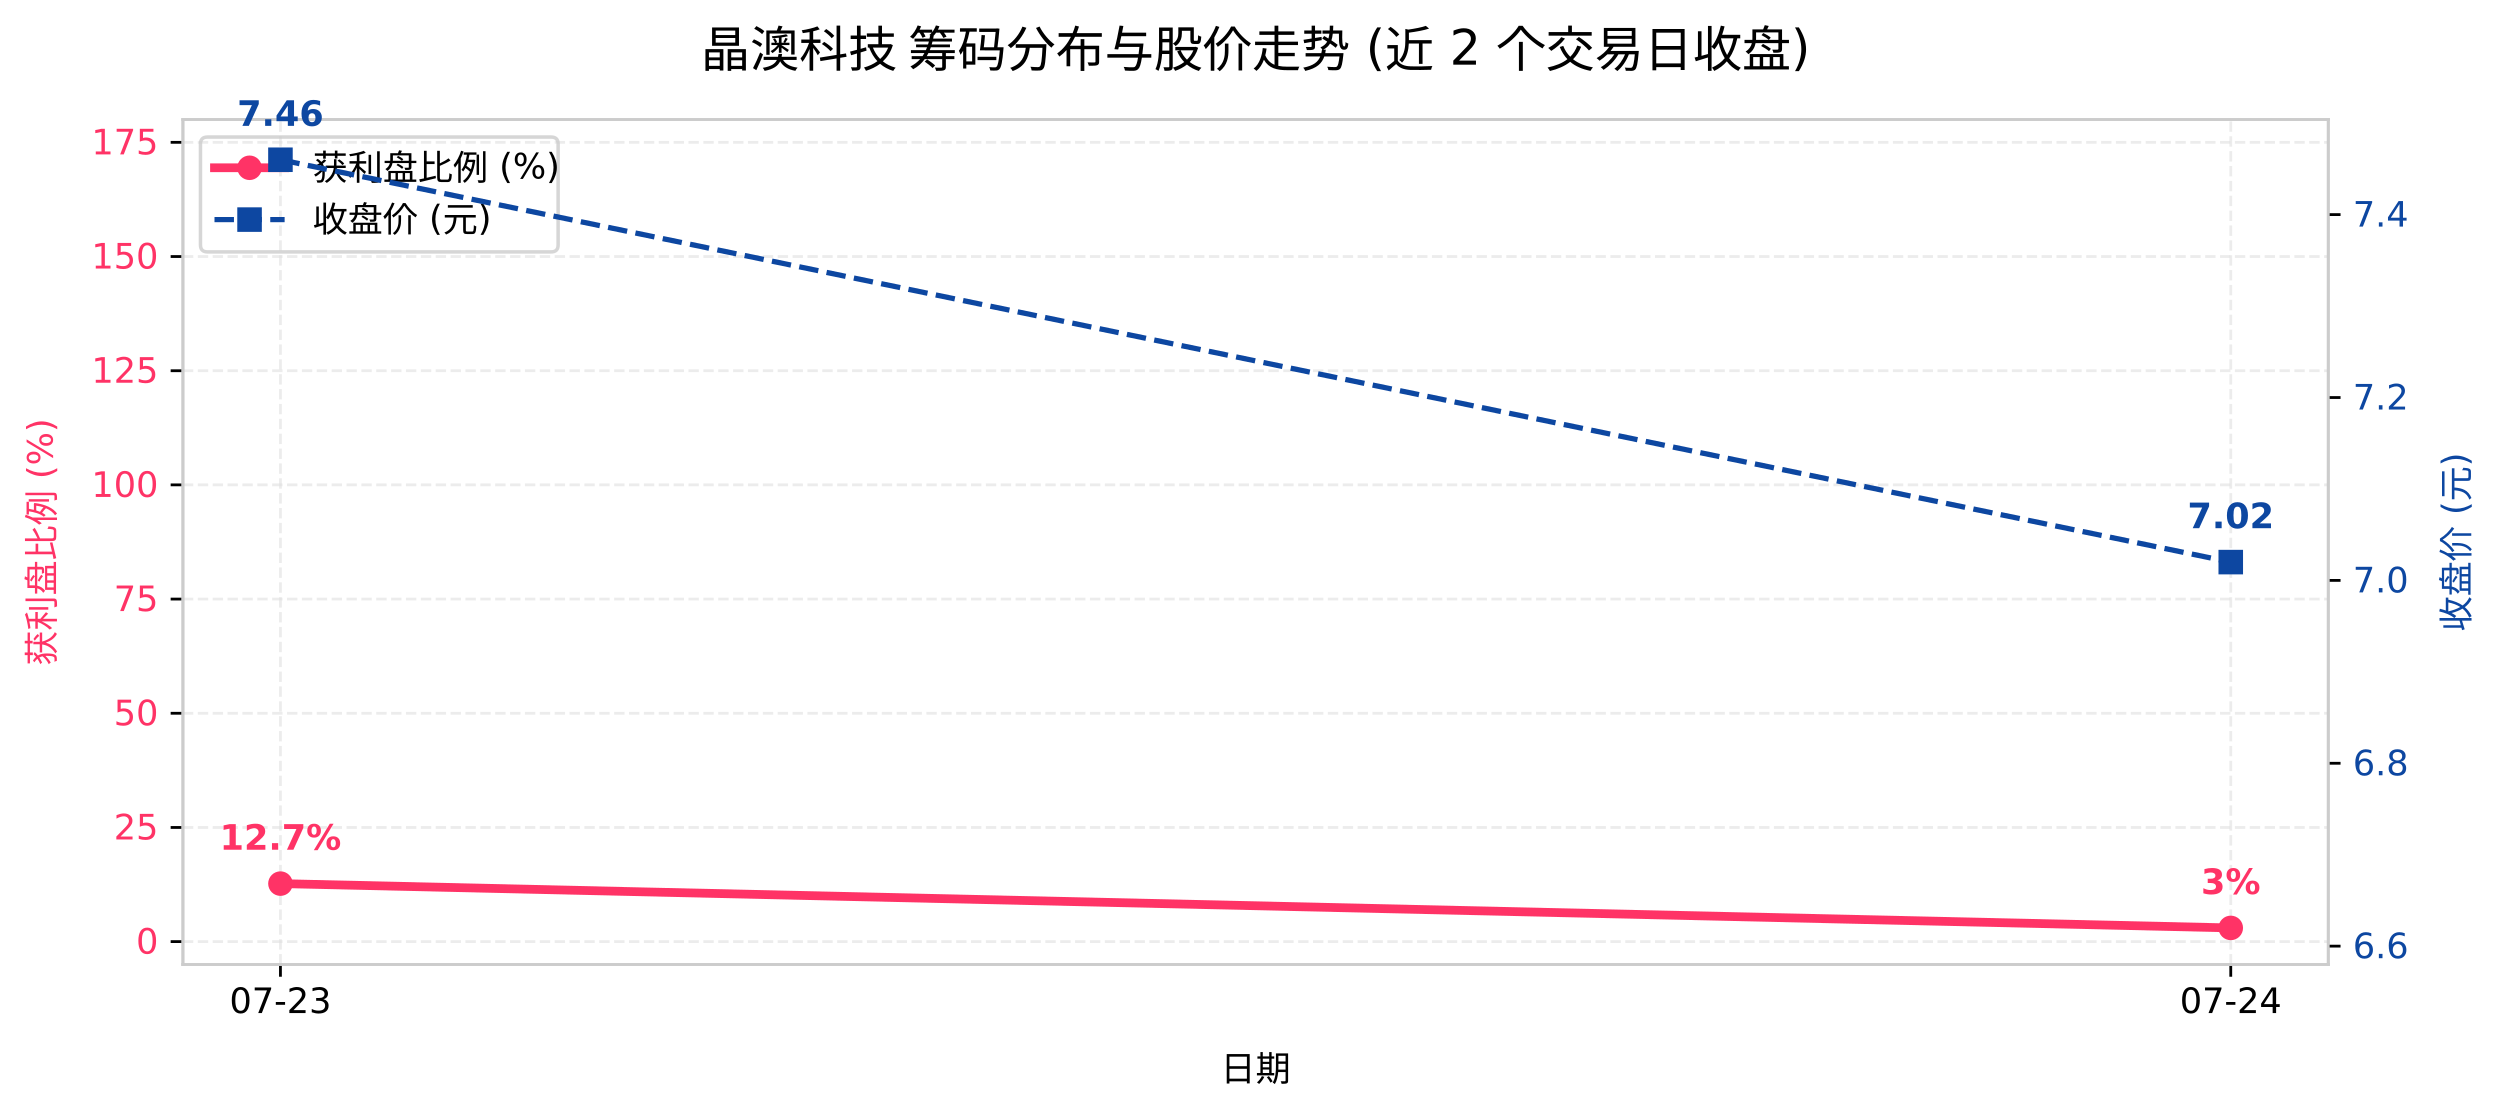
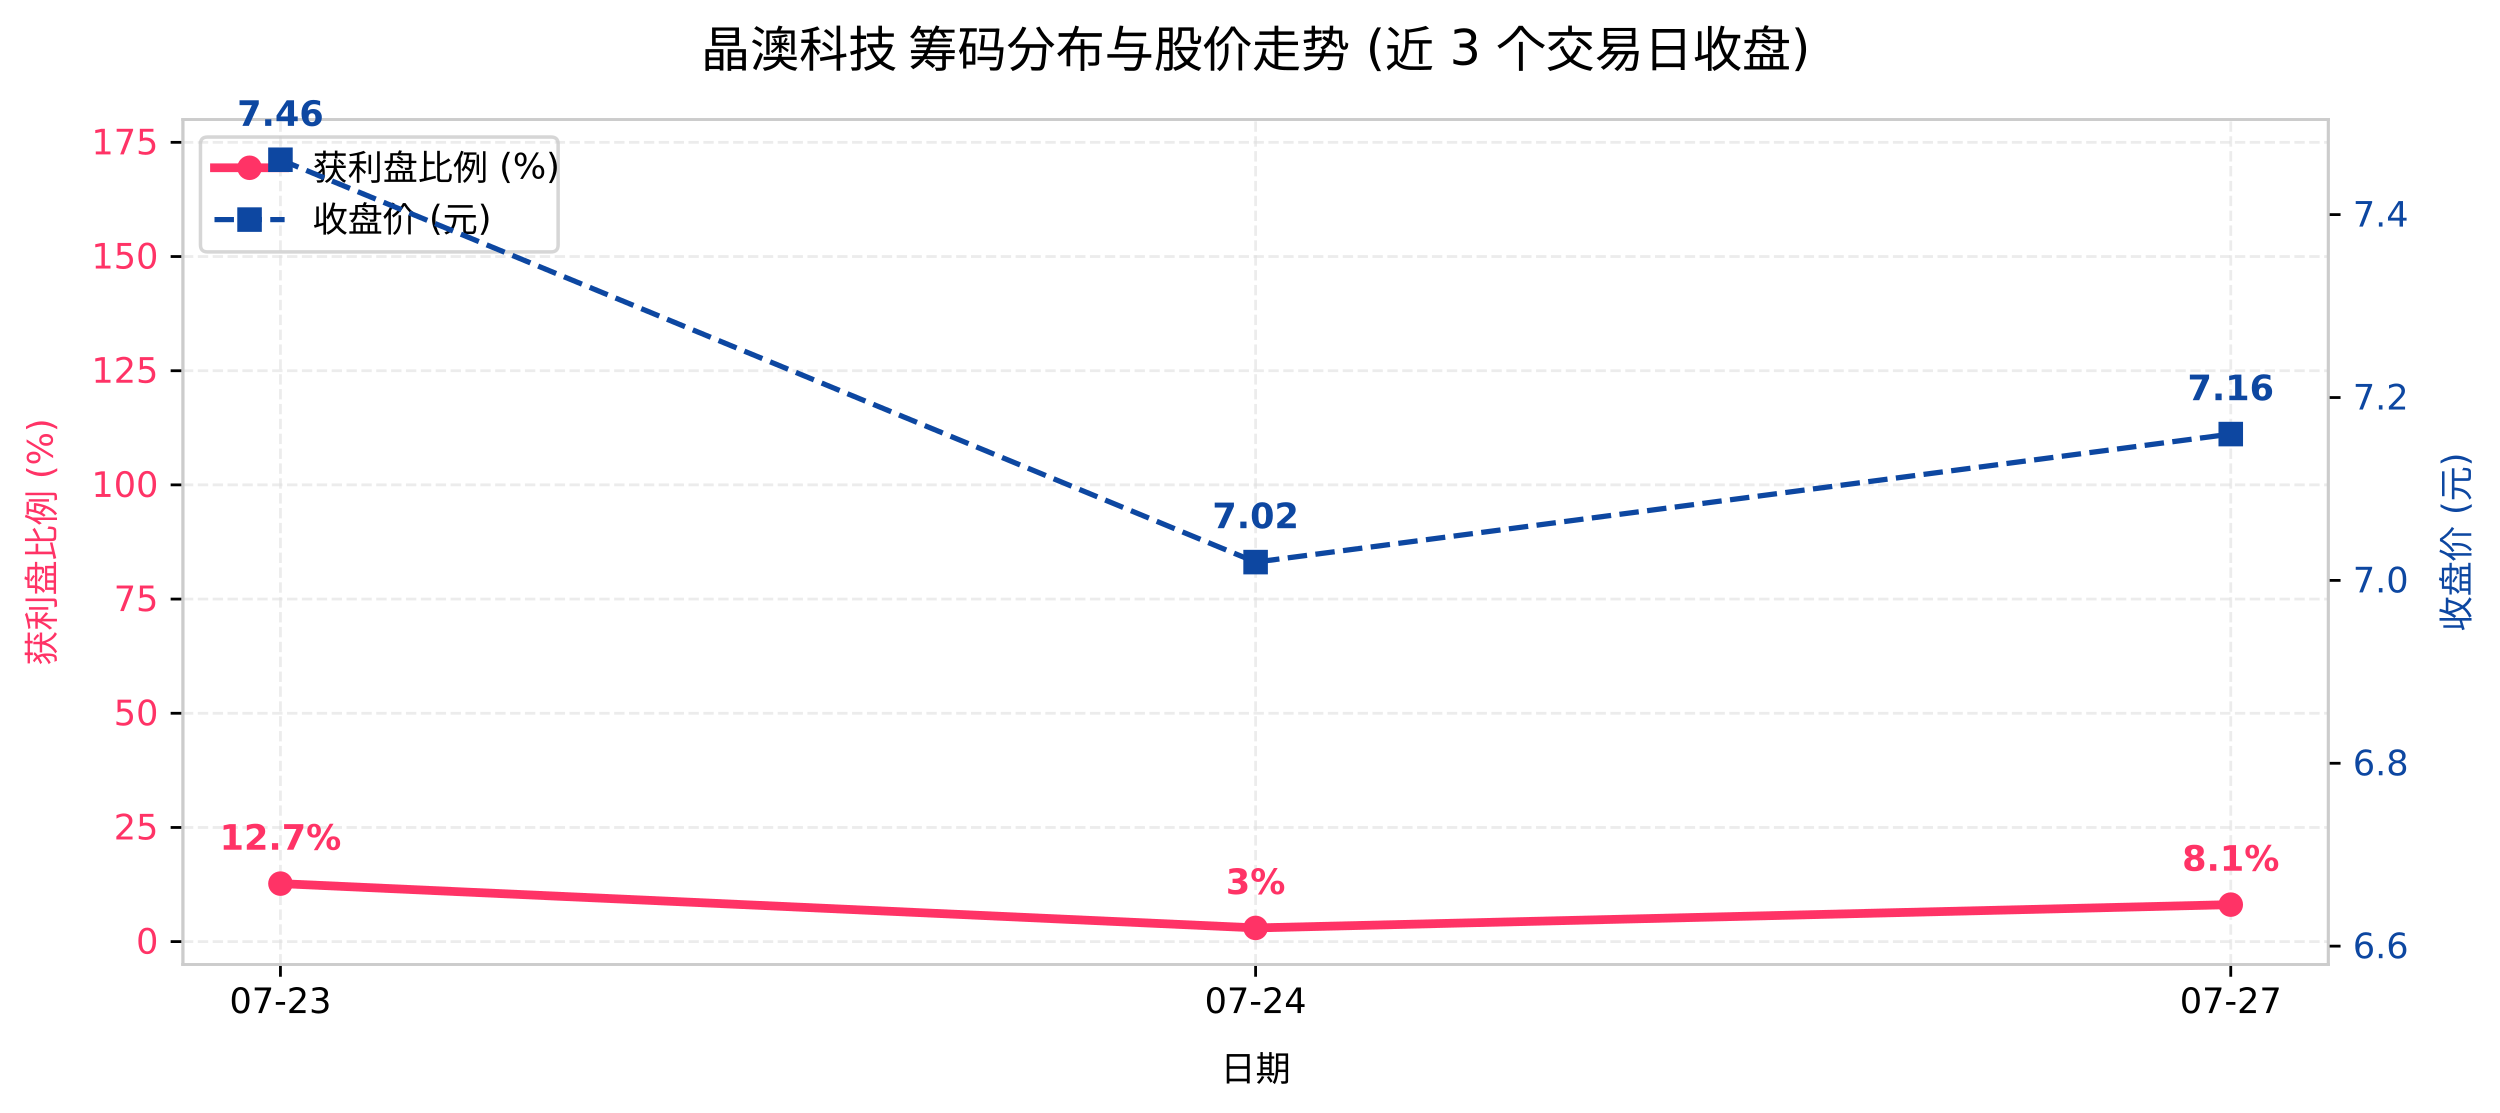
<svg xmlns="http://www.w3.org/2000/svg" xmlns:xlink="http://www.w3.org/1999/xlink" width="712.881pt" height="317.148pt" viewBox="0 0 712.881 317.148" version="1.1">
  <defs>
    <style type="text/css">*{stroke-linejoin: round; stroke-linecap: butt}</style>
  </defs>
  <g id="figure_1">
    <g id="patch_1">
      <path d="M 0 317.148  L 712.881 317.148  L 712.881 0  L 0 0  L 0 317.148  z " style="fill: none" />
    </g>
    <g id="axes_1">
      <g id="patch_2">
        <path d="M 52.163 275.017  L 663.913 275.017  L 663.913 34.08  L 52.163 34.08  L 52.163 275.017  z " style="fill: none" />
      </g>
      <g id="matplotlib.axis_1">
        <g id="xtick_1">
          <g id="line2d_1">
-             <path d="M 79.969 275.017  L 79.969 34.08  " clip-path="url(#p2d682a8976)" style="fill: none; stroke-dasharray: 2.96,1.28; stroke-dashoffset: 0; stroke: #e0e0e0; stroke-opacity: 0.6; stroke-width: 0.8" />
+             <path d="M 79.969 275.017  L 79.969 34.08  " clip-path="url(#p11c768163c)" style="fill: none; stroke-dasharray: 2.96,1.28; stroke-dashoffset: 0; stroke: #e0e0e0; stroke-opacity: 0.6; stroke-width: 0.8" />
          </g>
          <g id="line2d_2">
            <defs>
-               <path id="mbfc1b9c965" d="M 0 0  L 0 3.5  " style="stroke: #000000; stroke-width: 0.8" />
+               <path id="m1a43670a37" d="M 0 0  L 0 3.5  " style="stroke: #000000; stroke-width: 0.8" />
            </defs>
            <g>
-               <use xlink:href="#mbfc1b9c965" x="79.969" y="275.017" style="stroke: #000000; stroke-width: 0.8" />
+               <use xlink:href="#m1a43670a37" x="79.969" y="275.017" style="stroke: #000000; stroke-width: 0.8" />
            </g>
          </g>
          <g id="text_1">
            <text style="font: 10px 'WenQuanYi Zen Hei', 'DejaVu Sans', 'Arial', sans-serif; text-anchor: middle" x="79.969" y="288.873" transform="rotate(-0 79.96932 288.8728)">07-23</text>
          </g>
        </g>
        <g id="xtick_2">
          <g id="line2d_3">
-             <path d="M 636.106 275.017  L 636.106 34.08  " clip-path="url(#p2d682a8976)" style="fill: none; stroke-dasharray: 2.96,1.28; stroke-dashoffset: 0; stroke: #e0e0e0; stroke-opacity: 0.6; stroke-width: 0.8" />
+             <path d="M 358.038 275.017  L 358.038 34.08  " clip-path="url(#p11c768163c)" style="fill: none; stroke-dasharray: 2.96,1.28; stroke-dashoffset: 0; stroke: #e0e0e0; stroke-opacity: 0.6; stroke-width: 0.8" />
          </g>
          <g id="line2d_4">
            <g>
-               <use xlink:href="#mbfc1b9c965" x="636.106" y="275.017" style="stroke: #000000; stroke-width: 0.8" />
+               <use xlink:href="#m1a43670a37" x="358.038" y="275.017" style="stroke: #000000; stroke-width: 0.8" />
            </g>
          </g>
          <g id="text_2">
-             <text style="font: 10px 'WenQuanYi Zen Hei', 'DejaVu Sans', 'Arial', sans-serif; text-anchor: middle" x="636.106" y="288.873" transform="rotate(-0 636.1057 288.8728)">07-24</text>
-           </g>
-         </g>
-         <g id="text_3">
+             <text style="font: 10px 'WenQuanYi Zen Hei', 'DejaVu Sans', 'Arial', sans-serif; text-anchor: middle" x="358.038" y="288.873" transform="rotate(-0 358.0375 288.8728)">07-24</text>
+           </g>
+         </g>
+         <g id="xtick_3">
+           <g id="line2d_5">
+             <path d="M 636.106 275.017  L 636.106 34.08  " clip-path="url(#p11c768163c)" style="fill: none; stroke-dasharray: 2.96,1.28; stroke-dashoffset: 0; stroke: #e0e0e0; stroke-opacity: 0.6; stroke-width: 0.8" />
+           </g>
+           <g id="line2d_6">
+             <g>
+               <use xlink:href="#m1a43670a37" x="636.106" y="275.017" style="stroke: #000000; stroke-width: 0.8" />
+             </g>
+           </g>
+           <g id="text_3">
+             <text style="font: 10px 'WenQuanYi Zen Hei', 'DejaVu Sans', 'Arial', sans-serif; text-anchor: middle" x="636.106" y="288.873" transform="rotate(-0 636.1057 288.8728)">07-27</text>
+           </g>
+         </g>
+         <g id="text_4">
          <text style="font: 10px 'WenQuanYi Zen Hei', 'DejaVu Sans', 'Arial', sans-serif; text-anchor: middle" x="358.038" y="308.287" transform="rotate(-0 358.0375 308.2869)">日期</text>
        </g>
      </g>
      <g id="matplotlib.axis_2">
        <g id="ytick_1">
-           <g id="line2d_5">
-             <path d="M 52.163 268.505  L 663.913 268.505  " clip-path="url(#p2d682a8976)" style="fill: none; stroke-dasharray: 2.96,1.28; stroke-dashoffset: 0; stroke: #e0e0e0; stroke-opacity: 0.6; stroke-width: 0.8" />
-           </g>
-           <g id="line2d_6">
+           <g id="line2d_7">
+             <path d="M 52.163 268.505  L 663.913 268.505  " clip-path="url(#p11c768163c)" style="fill: none; stroke-dasharray: 2.96,1.28; stroke-dashoffset: 0; stroke: #e0e0e0; stroke-opacity: 0.6; stroke-width: 0.8" />
+           </g>
+           <g id="line2d_8">
            <defs>
-               <path id="mebbeb3e107" d="M 0 0  L -3.5 0  " style="stroke: #000000; stroke-width: 0.8" />
+               <path id="mf7edc0413d" d="M 0 0  L -3.5 0  " style="stroke: #000000; stroke-width: 0.8" />
            </defs>
            <g>
-               <use xlink:href="#mebbeb3e107" x="52.163" y="268.505" style="stroke: #000000; stroke-width: 0.8" />
-             </g>
-           </g>
-           <g id="text_4">
+               <use xlink:href="#mf7edc0413d" x="52.163" y="268.505" style="stroke: #000000; stroke-width: 0.8" />
+             </g>
+           </g>
+           <g id="text_5">
            <text style="fill: #ff3366; font: 10px 'WenQuanYi Zen Hei', 'DejaVu Sans', 'Arial', sans-serif; text-anchor: end" x="45.163" y="271.933" transform="rotate(-0 45.1625 271.9329)">0</text>
          </g>
        </g>
        <g id="ytick_2">
-           <g id="line2d_7">
-             <path d="M 52.163 235.946  L 663.913 235.946  " clip-path="url(#p2d682a8976)" style="fill: none; stroke-dasharray: 2.96,1.28; stroke-dashoffset: 0; stroke: #e0e0e0; stroke-opacity: 0.6; stroke-width: 0.8" />
-           </g>
-           <g id="line2d_8">
-             <g>
-               <use xlink:href="#mebbeb3e107" x="52.163" y="235.946" style="stroke: #000000; stroke-width: 0.8" />
-             </g>
-           </g>
-           <g id="text_5">
+           <g id="line2d_9">
+             <path d="M 52.163 235.946  L 663.913 235.946  " clip-path="url(#p11c768163c)" style="fill: none; stroke-dasharray: 2.96,1.28; stroke-dashoffset: 0; stroke: #e0e0e0; stroke-opacity: 0.6; stroke-width: 0.8" />
+           </g>
+           <g id="line2d_10">
+             <g>
+               <use xlink:href="#mf7edc0413d" x="52.163" y="235.946" style="stroke: #000000; stroke-width: 0.8" />
+             </g>
+           </g>
+           <g id="text_6">
            <text style="fill: #ff3366; font: 10px 'WenQuanYi Zen Hei', 'DejaVu Sans', 'Arial', sans-serif; text-anchor: end" x="45.163" y="239.374" transform="rotate(-0 45.1625 239.3739)">25</text>
          </g>
        </g>
        <g id="ytick_3">
-           <g id="line2d_9">
-             <path d="M 52.163 203.387  L 663.913 203.387  " clip-path="url(#p2d682a8976)" style="fill: none; stroke-dasharray: 2.96,1.28; stroke-dashoffset: 0; stroke: #e0e0e0; stroke-opacity: 0.6; stroke-width: 0.8" />
-           </g>
-           <g id="line2d_10">
-             <g>
-               <use xlink:href="#mebbeb3e107" x="52.163" y="203.387" style="stroke: #000000; stroke-width: 0.8" />
-             </g>
-           </g>
-           <g id="text_6">
+           <g id="line2d_11">
+             <path d="M 52.163 203.387  L 663.913 203.387  " clip-path="url(#p11c768163c)" style="fill: none; stroke-dasharray: 2.96,1.28; stroke-dashoffset: 0; stroke: #e0e0e0; stroke-opacity: 0.6; stroke-width: 0.8" />
+           </g>
+           <g id="line2d_12">
+             <g>
+               <use xlink:href="#mf7edc0413d" x="52.163" y="203.387" style="stroke: #000000; stroke-width: 0.8" />
+             </g>
+           </g>
+           <g id="text_7">
            <text style="fill: #ff3366; font: 10px 'WenQuanYi Zen Hei', 'DejaVu Sans', 'Arial', sans-serif; text-anchor: end" x="45.163" y="206.815" transform="rotate(-0 45.1625 206.815)">50</text>
          </g>
        </g>
        <g id="ytick_4">
-           <g id="line2d_11">
-             <path d="M 52.163 170.828  L 663.913 170.828  " clip-path="url(#p2d682a8976)" style="fill: none; stroke-dasharray: 2.96,1.28; stroke-dashoffset: 0; stroke: #e0e0e0; stroke-opacity: 0.6; stroke-width: 0.8" />
-           </g>
-           <g id="line2d_12">
-             <g>
-               <use xlink:href="#mebbeb3e107" x="52.163" y="170.828" style="stroke: #000000; stroke-width: 0.8" />
-             </g>
-           </g>
-           <g id="text_7">
+           <g id="line2d_13">
+             <path d="M 52.163 170.828  L 663.913 170.828  " clip-path="url(#p11c768163c)" style="fill: none; stroke-dasharray: 2.96,1.28; stroke-dashoffset: 0; stroke: #e0e0e0; stroke-opacity: 0.6; stroke-width: 0.8" />
+           </g>
+           <g id="line2d_14">
+             <g>
+               <use xlink:href="#mf7edc0413d" x="52.163" y="170.828" style="stroke: #000000; stroke-width: 0.8" />
+             </g>
+           </g>
+           <g id="text_8">
            <text style="fill: #ff3366; font: 10px 'WenQuanYi Zen Hei', 'DejaVu Sans', 'Arial', sans-serif; text-anchor: end" x="45.163" y="174.256" transform="rotate(-0 45.1625 174.256)">75</text>
          </g>
        </g>
        <g id="ytick_5">
-           <g id="line2d_13">
-             <path d="M 52.163 138.269  L 663.913 138.269  " clip-path="url(#p2d682a8976)" style="fill: none; stroke-dasharray: 2.96,1.28; stroke-dashoffset: 0; stroke: #e0e0e0; stroke-opacity: 0.6; stroke-width: 0.8" />
-           </g>
-           <g id="line2d_14">
-             <g>
-               <use xlink:href="#mebbeb3e107" x="52.163" y="138.269" style="stroke: #000000; stroke-width: 0.8" />
-             </g>
-           </g>
-           <g id="text_8">
+           <g id="line2d_15">
+             <path d="M 52.163 138.269  L 663.913 138.269  " clip-path="url(#p11c768163c)" style="fill: none; stroke-dasharray: 2.96,1.28; stroke-dashoffset: 0; stroke: #e0e0e0; stroke-opacity: 0.6; stroke-width: 0.8" />
+           </g>
+           <g id="line2d_16">
+             <g>
+               <use xlink:href="#mf7edc0413d" x="52.163" y="138.269" style="stroke: #000000; stroke-width: 0.8" />
+             </g>
+           </g>
+           <g id="text_9">
            <text style="fill: #ff3366; font: 10px 'WenQuanYi Zen Hei', 'DejaVu Sans', 'Arial', sans-serif; text-anchor: end" x="45.163" y="141.697" transform="rotate(-0 45.1625 141.6971)">100</text>
          </g>
        </g>
        <g id="ytick_6">
-           <g id="line2d_15">
-             <path d="M 52.163 105.71  L 663.913 105.71  " clip-path="url(#p2d682a8976)" style="fill: none; stroke-dasharray: 2.96,1.28; stroke-dashoffset: 0; stroke: #e0e0e0; stroke-opacity: 0.6; stroke-width: 0.8" />
-           </g>
-           <g id="line2d_16">
-             <g>
-               <use xlink:href="#mebbeb3e107" x="52.163" y="105.71" style="stroke: #000000; stroke-width: 0.8" />
-             </g>
-           </g>
-           <g id="text_9">
+           <g id="line2d_17">
+             <path d="M 52.163 105.71  L 663.913 105.71  " clip-path="url(#p11c768163c)" style="fill: none; stroke-dasharray: 2.96,1.28; stroke-dashoffset: 0; stroke: #e0e0e0; stroke-opacity: 0.6; stroke-width: 0.8" />
+           </g>
+           <g id="line2d_18">
+             <g>
+               <use xlink:href="#mf7edc0413d" x="52.163" y="105.71" style="stroke: #000000; stroke-width: 0.8" />
+             </g>
+           </g>
+           <g id="text_10">
            <text style="fill: #ff3366; font: 10px 'WenQuanYi Zen Hei', 'DejaVu Sans', 'Arial', sans-serif; text-anchor: end" x="45.163" y="109.138" transform="rotate(-0 45.1625 109.1381)">125</text>
          </g>
        </g>
        <g id="ytick_7">
-           <g id="line2d_17">
-             <path d="M 52.163 73.151  L 663.913 73.151  " clip-path="url(#p2d682a8976)" style="fill: none; stroke-dasharray: 2.96,1.28; stroke-dashoffset: 0; stroke: #e0e0e0; stroke-opacity: 0.6; stroke-width: 0.8" />
-           </g>
-           <g id="line2d_18">
-             <g>
-               <use xlink:href="#mebbeb3e107" x="52.163" y="73.151" style="stroke: #000000; stroke-width: 0.8" />
-             </g>
-           </g>
-           <g id="text_10">
+           <g id="line2d_19">
+             <path d="M 52.163 73.151  L 663.913 73.151  " clip-path="url(#p11c768163c)" style="fill: none; stroke-dasharray: 2.96,1.28; stroke-dashoffset: 0; stroke: #e0e0e0; stroke-opacity: 0.6; stroke-width: 0.8" />
+           </g>
+           <g id="line2d_20">
+             <g>
+               <use xlink:href="#mf7edc0413d" x="52.163" y="73.151" style="stroke: #000000; stroke-width: 0.8" />
+             </g>
+           </g>
+           <g id="text_11">
            <text style="fill: #ff3366; font: 10px 'WenQuanYi Zen Hei', 'DejaVu Sans', 'Arial', sans-serif; text-anchor: end" x="45.163" y="76.579" transform="rotate(-0 45.1625 76.57918)">150</text>
          </g>
        </g>
        <g id="ytick_8">
-           <g id="line2d_19">
-             <path d="M 52.163 40.592  L 663.913 40.592  " clip-path="url(#p2d682a8976)" style="fill: none; stroke-dasharray: 2.96,1.28; stroke-dashoffset: 0; stroke: #e0e0e0; stroke-opacity: 0.6; stroke-width: 0.8" />
-           </g>
-           <g id="line2d_20">
-             <g>
-               <use xlink:href="#mebbeb3e107" x="52.163" y="40.592" style="stroke: #000000; stroke-width: 0.8" />
-             </g>
-           </g>
-           <g id="text_11">
+           <g id="line2d_21">
+             <path d="M 52.163 40.592  L 663.913 40.592  " clip-path="url(#p11c768163c)" style="fill: none; stroke-dasharray: 2.96,1.28; stroke-dashoffset: 0; stroke: #e0e0e0; stroke-opacity: 0.6; stroke-width: 0.8" />
+           </g>
+           <g id="line2d_22">
+             <g>
+               <use xlink:href="#mf7edc0413d" x="52.163" y="40.592" style="stroke: #000000; stroke-width: 0.8" />
+             </g>
+           </g>
+           <g id="text_12">
            <text style="fill: #ff3366; font: 10px 'WenQuanYi Zen Hei', 'DejaVu Sans', 'Arial', sans-serif; text-anchor: end" x="45.163" y="44.02" transform="rotate(-0 45.1625 44.02023)">175</text>
          </g>
        </g>
-         <g id="text_12">
+         <g id="text_13">
          <text style="fill: #ff3366; font: 10px 'WenQuanYi Zen Hei', 'DejaVu Sans', 'Arial', sans-serif; text-anchor: middle" x="15.463" y="154.548" transform="rotate(-90 15.4625 154.5484)">获利盘比例 (%)</text>
        </g>
      </g>
-       <g id="line2d_21">
-         <path d="M 79.969 251.965  L 636.106 264.598  " clip-path="url(#p2d682a8976)" style="fill: none; stroke: #ff3366; stroke-width: 2.5; stroke-linecap: square" />
+       <g id="line2d_23">
+         <path d="M 79.969 251.965  L 358.038 264.598  L 636.106 257.956  " clip-path="url(#p11c768163c)" style="fill: none; stroke: #ff3366; stroke-width: 2.5; stroke-linecap: square" />
        <defs>
-           <path id="m8368b2347e" d="M 0 3  C 0.796 3 1.559 2.684 2.121 2.121  C 2.684 1.559 3 0.796 3 0  C 3 -0.796 2.684 -1.559 2.121 -2.121  C 1.559 -2.684 0.796 -3 0 -3  C -0.796 -3 -1.559 -2.684 -2.121 -2.121  C -2.684 -1.559 -3 -0.796 -3 0  C -3 0.796 -2.684 1.559 -2.121 2.121  C -1.559 2.684 -0.796 3 0 3  z " style="stroke: #ff3366" />
+           <path id="m83eeed8951" d="M 0 3  C 0.796 3 1.559 2.684 2.121 2.121  C 2.684 1.559 3 0.796 3 0  C 3 -0.796 2.684 -1.559 2.121 -2.121  C 1.559 -2.684 0.796 -3 0 -3  C -0.796 -3 -1.559 -2.684 -2.121 -2.121  C -2.684 -1.559 -3 -0.796 -3 0  C -3 0.796 -2.684 1.559 -2.121 2.121  C -1.559 2.684 -0.796 3 0 3  z " style="stroke: #ff3366" />
        </defs>
-         <g clip-path="url(#p2d682a8976)">
-           <use xlink:href="#m8368b2347e" x="79.969" y="251.965" style="fill: #ff3366; stroke: #ff3366" />
-           <use xlink:href="#m8368b2347e" x="636.106" y="264.598" style="fill: #ff3366; stroke: #ff3366" />
+         <g clip-path="url(#p11c768163c)">
+           <use xlink:href="#m83eeed8951" x="79.969" y="251.965" style="fill: #ff3366; stroke: #ff3366" />
+           <use xlink:href="#m83eeed8951" x="358.038" y="264.598" style="fill: #ff3366; stroke: #ff3366" />
+           <use xlink:href="#m83eeed8951" x="636.106" y="257.956" style="fill: #ff3366; stroke: #ff3366" />
        </g>
      </g>
      <g id="patch_3">
        <path d="M 52.163 275.017  L 52.163 34.08  " style="fill: none; stroke: #cccccc; stroke-width: 0.8; stroke-linejoin: miter; stroke-linecap: square" />
      </g>
      <g id="patch_4">
        <path d="M 663.913 275.017  L 663.913 34.08  " style="fill: none; stroke: #cccccc; stroke-width: 0.8; stroke-linejoin: miter; stroke-linecap: square" />
      </g>
      <g id="patch_5">
        <path d="M 52.163 275.017  L 663.913 275.017  " style="fill: none; stroke: #cccccc; stroke-width: 0.8; stroke-linejoin: miter; stroke-linecap: square" />
      </g>
      <g id="patch_6">
        <path d="M 52.163 34.08  L 663.913 34.08  " style="fill: none; stroke: #cccccc; stroke-width: 0.8; stroke-linejoin: miter; stroke-linecap: square" />
      </g>
-       <g id="text_13">
+       <g id="text_14">
        <text style="fill: #ff3366; font: 700 10px 'WenQuanYi Zen Hei', 'DejaVu Sans', 'Arial', sans-serif; text-anchor: middle" x="79.969" y="242.304" transform="rotate(-0 79.96932 242.3039)">12.7%</text>
      </g>
-       <g id="text_14">
-         <text style="fill: #ff3366; font: 700 10px 'WenQuanYi Zen Hei', 'DejaVu Sans', 'Arial', sans-serif; text-anchor: middle" x="636.106" y="254.937" transform="rotate(-0 636.1057 254.9368)">3%</text>
+       <g id="text_15">
+         <text style="fill: #ff3366; font: 700 10px 'WenQuanYi Zen Hei', 'DejaVu Sans', 'Arial', sans-serif; text-anchor: middle" x="358.038" y="254.937" transform="rotate(-0 358.0375 254.9368)">3%</text>
+       </g>
+       <g id="text_16">
+         <text style="fill: #ff3366; font: 700 10px 'WenQuanYi Zen Hei', 'DejaVu Sans', 'Arial', sans-serif; text-anchor: middle" x="636.106" y="248.295" transform="rotate(-0 636.1057 248.2947)">8.1%</text>
      </g>
      <g id="legend_1">
        <g id="patch_7">
          <path d="M 59.163 71.829  L 157.15 71.829  Q 159.15 71.829 159.15 69.829  L 159.15 41.08  Q 159.15 39.08 157.15 39.08  L 59.163 39.08  Q 57.163 39.08 57.163 41.08  L 57.163 69.829  Q 57.163 71.829 59.163 71.829  L 59.163 71.829  z " style="fill: none; opacity: 0.8; stroke: #cccccc; stroke-linejoin: miter" />
        </g>
-         <g id="line2d_22">
+         <g id="line2d_24">
          <path d="M 61.163 47.843  L 71.162 47.843  L 81.162 47.843  " style="fill: none; stroke: #ff3366; stroke-width: 2.5; stroke-linecap: square" />
          <g>
-             <use xlink:href="#m8368b2347e" x="71.162" y="47.843" style="fill: #ff3366; stroke: #ff3366" />
-           </g>
-         </g>
-         <g id="text_15">
+             <use xlink:href="#m83eeed8951" x="71.162" y="47.843" style="fill: #ff3366; stroke: #ff3366" />
+           </g>
+         </g>
+         <g id="text_17">
          <text style="font: 10px 'WenQuanYi Zen Hei', 'DejaVu Sans', 'Arial', sans-serif; text-anchor: start" x="89.162" y="51.343" transform="rotate(-0 89.1625 51.34281)">获利盘比例 (%)</text>
        </g>
-         <g id="line2d_23">
+         <g id="line2d_25">
          <path d="M 61.163 62.619  L 71.162 62.619  L 81.162 62.619  " style="fill: none; stroke-dasharray: 5.55,2.4; stroke-dashoffset: 0; stroke: #0d47a1; stroke-width: 1.5" />
          <defs>
-             <path id="m6477bd5adc" d="M -3 3  L 3 3  L 3 -3  L -3 -3  z " style="stroke: #0d47a1; stroke-linejoin: miter" />
+             <path id="m0f9e1bcb37" d="M -3 3  L 3 3  L 3 -3  L -3 -3  z " style="stroke: #0d47a1; stroke-linejoin: miter" />
          </defs>
          <g>
-             <use xlink:href="#m6477bd5adc" x="71.162" y="62.619" style="fill: #0d47a1; stroke: #0d47a1; stroke-linejoin: miter" />
-           </g>
-         </g>
-         <g id="text_16">
+             <use xlink:href="#m0f9e1bcb37" x="71.162" y="62.619" style="fill: #0d47a1; stroke: #0d47a1; stroke-linejoin: miter" />
+           </g>
+         </g>
+         <g id="text_18">
          <text style="font: 10px 'WenQuanYi Zen Hei', 'DejaVu Sans', 'Arial', sans-serif; text-anchor: start" x="89.162" y="66.119" transform="rotate(-0 89.1625 66.11938)">收盘价 (元)</text>
        </g>
      </g>
    </g>
    <g id="axes_2">
      <g id="matplotlib.axis_3">
        <g id="ytick_9">
-           <g id="line2d_24">
+           <g id="line2d_26">
            <defs>
-               <path id="macdc7ba87b" d="M 0 0  L 3.5 0  " style="stroke: #000000; stroke-width: 0.8" />
+               <path id="md95a993f0a" d="M 0 0  L 3.5 0  " style="stroke: #000000; stroke-width: 0.8" />
            </defs>
            <g>
-               <use xlink:href="#macdc7ba87b" x="663.913" y="269.801" style="stroke: #000000; stroke-width: 0.8" />
-             </g>
-           </g>
-           <g id="text_17">
+               <use xlink:href="#md95a993f0a" x="663.913" y="269.801" style="stroke: #000000; stroke-width: 0.8" />
+             </g>
+           </g>
+           <g id="text_19">
            <text style="fill: #0d47a1; font: 10px 'WenQuanYi Zen Hei', 'DejaVu Sans', 'Arial', sans-serif; text-anchor: start" x="670.913" y="273.23" transform="rotate(-0 670.9125 273.2296)">6.6</text>
          </g>
        </g>
        <g id="ytick_10">
-           <g id="line2d_25">
-             <g>
-               <use xlink:href="#macdc7ba87b" x="663.913" y="217.651" style="stroke: #000000; stroke-width: 0.8" />
-             </g>
-           </g>
-           <g id="text_18">
+           <g id="line2d_27">
+             <g>
+               <use xlink:href="#md95a993f0a" x="663.913" y="217.651" style="stroke: #000000; stroke-width: 0.8" />
+             </g>
+           </g>
+           <g id="text_20">
            <text style="fill: #0d47a1; font: 10px 'WenQuanYi Zen Hei', 'DejaVu Sans', 'Arial', sans-serif; text-anchor: start" x="670.913" y="221.079" transform="rotate(-0 670.9125 221.0789)">6.8</text>
          </g>
        </g>
        <g id="ytick_11">
-           <g id="line2d_26">
-             <g>
-               <use xlink:href="#macdc7ba87b" x="663.913" y="165.5" style="stroke: #000000; stroke-width: 0.8" />
-             </g>
-           </g>
-           <g id="text_19">
+           <g id="line2d_28">
+             <g>
+               <use xlink:href="#md95a993f0a" x="663.913" y="165.5" style="stroke: #000000; stroke-width: 0.8" />
+             </g>
+           </g>
+           <g id="text_21">
            <text style="fill: #0d47a1; font: 10px 'WenQuanYi Zen Hei', 'DejaVu Sans', 'Arial', sans-serif; text-anchor: start" x="670.913" y="168.928" transform="rotate(-0 670.9125 168.9282)">7.0</text>
          </g>
        </g>
        <g id="ytick_12">
-           <g id="line2d_27">
-             <g>
-               <use xlink:href="#macdc7ba87b" x="663.913" y="113.349" style="stroke: #000000; stroke-width: 0.8" />
-             </g>
-           </g>
-           <g id="text_20">
+           <g id="line2d_29">
+             <g>
+               <use xlink:href="#md95a993f0a" x="663.913" y="113.349" style="stroke: #000000; stroke-width: 0.8" />
+             </g>
+           </g>
+           <g id="text_22">
            <text style="fill: #0d47a1; font: 10px 'WenQuanYi Zen Hei', 'DejaVu Sans', 'Arial', sans-serif; text-anchor: start" x="670.913" y="116.778" transform="rotate(-0 670.9125 116.7775)">7.2</text>
          </g>
        </g>
        <g id="ytick_13">
-           <g id="line2d_28">
-             <g>
-               <use xlink:href="#macdc7ba87b" x="663.913" y="61.199" style="stroke: #000000; stroke-width: 0.8" />
-             </g>
-           </g>
-           <g id="text_21">
+           <g id="line2d_30">
+             <g>
+               <use xlink:href="#md95a993f0a" x="663.913" y="61.199" style="stroke: #000000; stroke-width: 0.8" />
+             </g>
+           </g>
+           <g id="text_23">
            <text style="fill: #0d47a1; font: 10px 'WenQuanYi Zen Hei', 'DejaVu Sans', 'Arial', sans-serif; text-anchor: start" x="670.913" y="64.627" transform="rotate(-0 670.9125 64.6268)">7.4</text>
          </g>
        </g>
-         <g id="text_22">
+         <g id="text_24">
          <text style="fill: #0d47a1; font: 10px 'WenQuanYi Zen Hei', 'DejaVu Sans', 'Arial', sans-serif; text-anchor: middle" x="703.972" y="154.548" transform="rotate(-90 703.9719 154.5484)">收盘价 (元)</text>
        </g>
      </g>
-       <g id="line2d_29">
-         <path d="M 79.969 45.553  L 636.106 160.285  " clip-path="url(#p2d682a8976)" style="fill: none; stroke-dasharray: 5.55,2.4; stroke-dashoffset: 0; stroke: #0d47a1; stroke-width: 1.5" />
-         <g clip-path="url(#p2d682a8976)">
-           <use xlink:href="#m6477bd5adc" x="79.969" y="45.553" style="fill: #0d47a1; stroke: #0d47a1; stroke-linejoin: miter" />
-           <use xlink:href="#m6477bd5adc" x="636.106" y="160.285" style="fill: #0d47a1; stroke: #0d47a1; stroke-linejoin: miter" />
+       <g id="line2d_31">
+         <path d="M 79.969 45.553  L 358.038 160.285  L 636.106 123.78  " clip-path="url(#p11c768163c)" style="fill: none; stroke-dasharray: 5.55,2.4; stroke-dashoffset: 0; stroke: #0d47a1; stroke-width: 1.5" />
+         <g clip-path="url(#p11c768163c)">
+           <use xlink:href="#m0f9e1bcb37" x="79.969" y="45.553" style="fill: #0d47a1; stroke: #0d47a1; stroke-linejoin: miter" />
+           <use xlink:href="#m0f9e1bcb37" x="358.038" y="160.285" style="fill: #0d47a1; stroke: #0d47a1; stroke-linejoin: miter" />
+           <use xlink:href="#m0f9e1bcb37" x="636.106" y="123.78" style="fill: #0d47a1; stroke: #0d47a1; stroke-linejoin: miter" />
        </g>
      </g>
      <g id="patch_8">
        <path d="M 52.163 275.017  L 52.163 34.08  " style="fill: none; stroke: #cccccc; stroke-width: 0.8; stroke-linejoin: miter; stroke-linecap: square" />
      </g>
      <g id="patch_9">
        <path d="M 663.913 275.017  L 663.913 34.08  " style="fill: none; stroke: #cccccc; stroke-width: 0.8; stroke-linejoin: miter; stroke-linecap: square" />
      </g>
      <g id="patch_10">
        <path d="M 52.163 275.017  L 663.913 275.017  " style="fill: none; stroke: #cccccc; stroke-width: 0.8; stroke-linejoin: miter; stroke-linecap: square" />
      </g>
      <g id="patch_11">
        <path d="M 52.163 34.08  L 663.913 34.08  " style="fill: none; stroke: #cccccc; stroke-width: 0.8; stroke-linejoin: miter; stroke-linecap: square" />
      </g>
-       <g id="text_23">
+       <g id="text_25">
        <text style="fill: #0d47a1; font: 700 10px 'WenQuanYi Zen Hei', 'DejaVu Sans', 'Arial', sans-serif; text-anchor: middle" x="79.969" y="35.893" transform="rotate(-0 79.96932 35.89253)">7.46</text>
      </g>
-       <g id="text_24">
-         <text style="fill: #0d47a1; font: 700 10px 'WenQuanYi Zen Hei', 'DejaVu Sans', 'Arial', sans-serif; text-anchor: middle" x="636.106" y="150.624" transform="rotate(-0 636.1057 150.6241)">7.02</text>
-       </g>
-       <g id="text_25">
-         <text style="font: 14px 'WenQuanYi Zen Hei', 'DejaVu Sans', 'Arial', sans-serif; text-anchor: middle" x="358.038" y="19.08" transform="rotate(-0 358.0375 19.08031)">晶澳科技 筹码分布与股价走势 (近 2 个交易日收盘)</text>
+       <g id="text_26">
+         <text style="fill: #0d47a1; font: 700 10px 'WenQuanYi Zen Hei', 'DejaVu Sans', 'Arial', sans-serif; text-anchor: middle" x="358.038" y="150.624" transform="rotate(-0 358.0375 150.6241)">7.02</text>
+       </g>
+       <g id="text_27">
+         <text style="fill: #0d47a1; font: 700 10px 'WenQuanYi Zen Hei', 'DejaVu Sans', 'Arial', sans-serif; text-anchor: middle" x="636.106" y="114.119" transform="rotate(-0 636.1057 114.1186)">7.16</text>
+       </g>
+       <g id="text_28">
+         <text style="font: 14px 'WenQuanYi Zen Hei', 'DejaVu Sans', 'Arial', sans-serif; text-anchor: middle" x="358.038" y="19.08" transform="rotate(-0 358.0375 19.08031)">晶澳科技 筹码分布与股价走势 (近 3 个交易日收盘)</text>
      </g>
    </g>
  </g>
  <defs>
-     <clipPath id="p2d682a8976">
+     <clipPath id="p11c768163c">
      <rect x="52.163" y="34.08" width="611.75" height="240.936" />
    </clipPath>
  </defs>
</svg>
